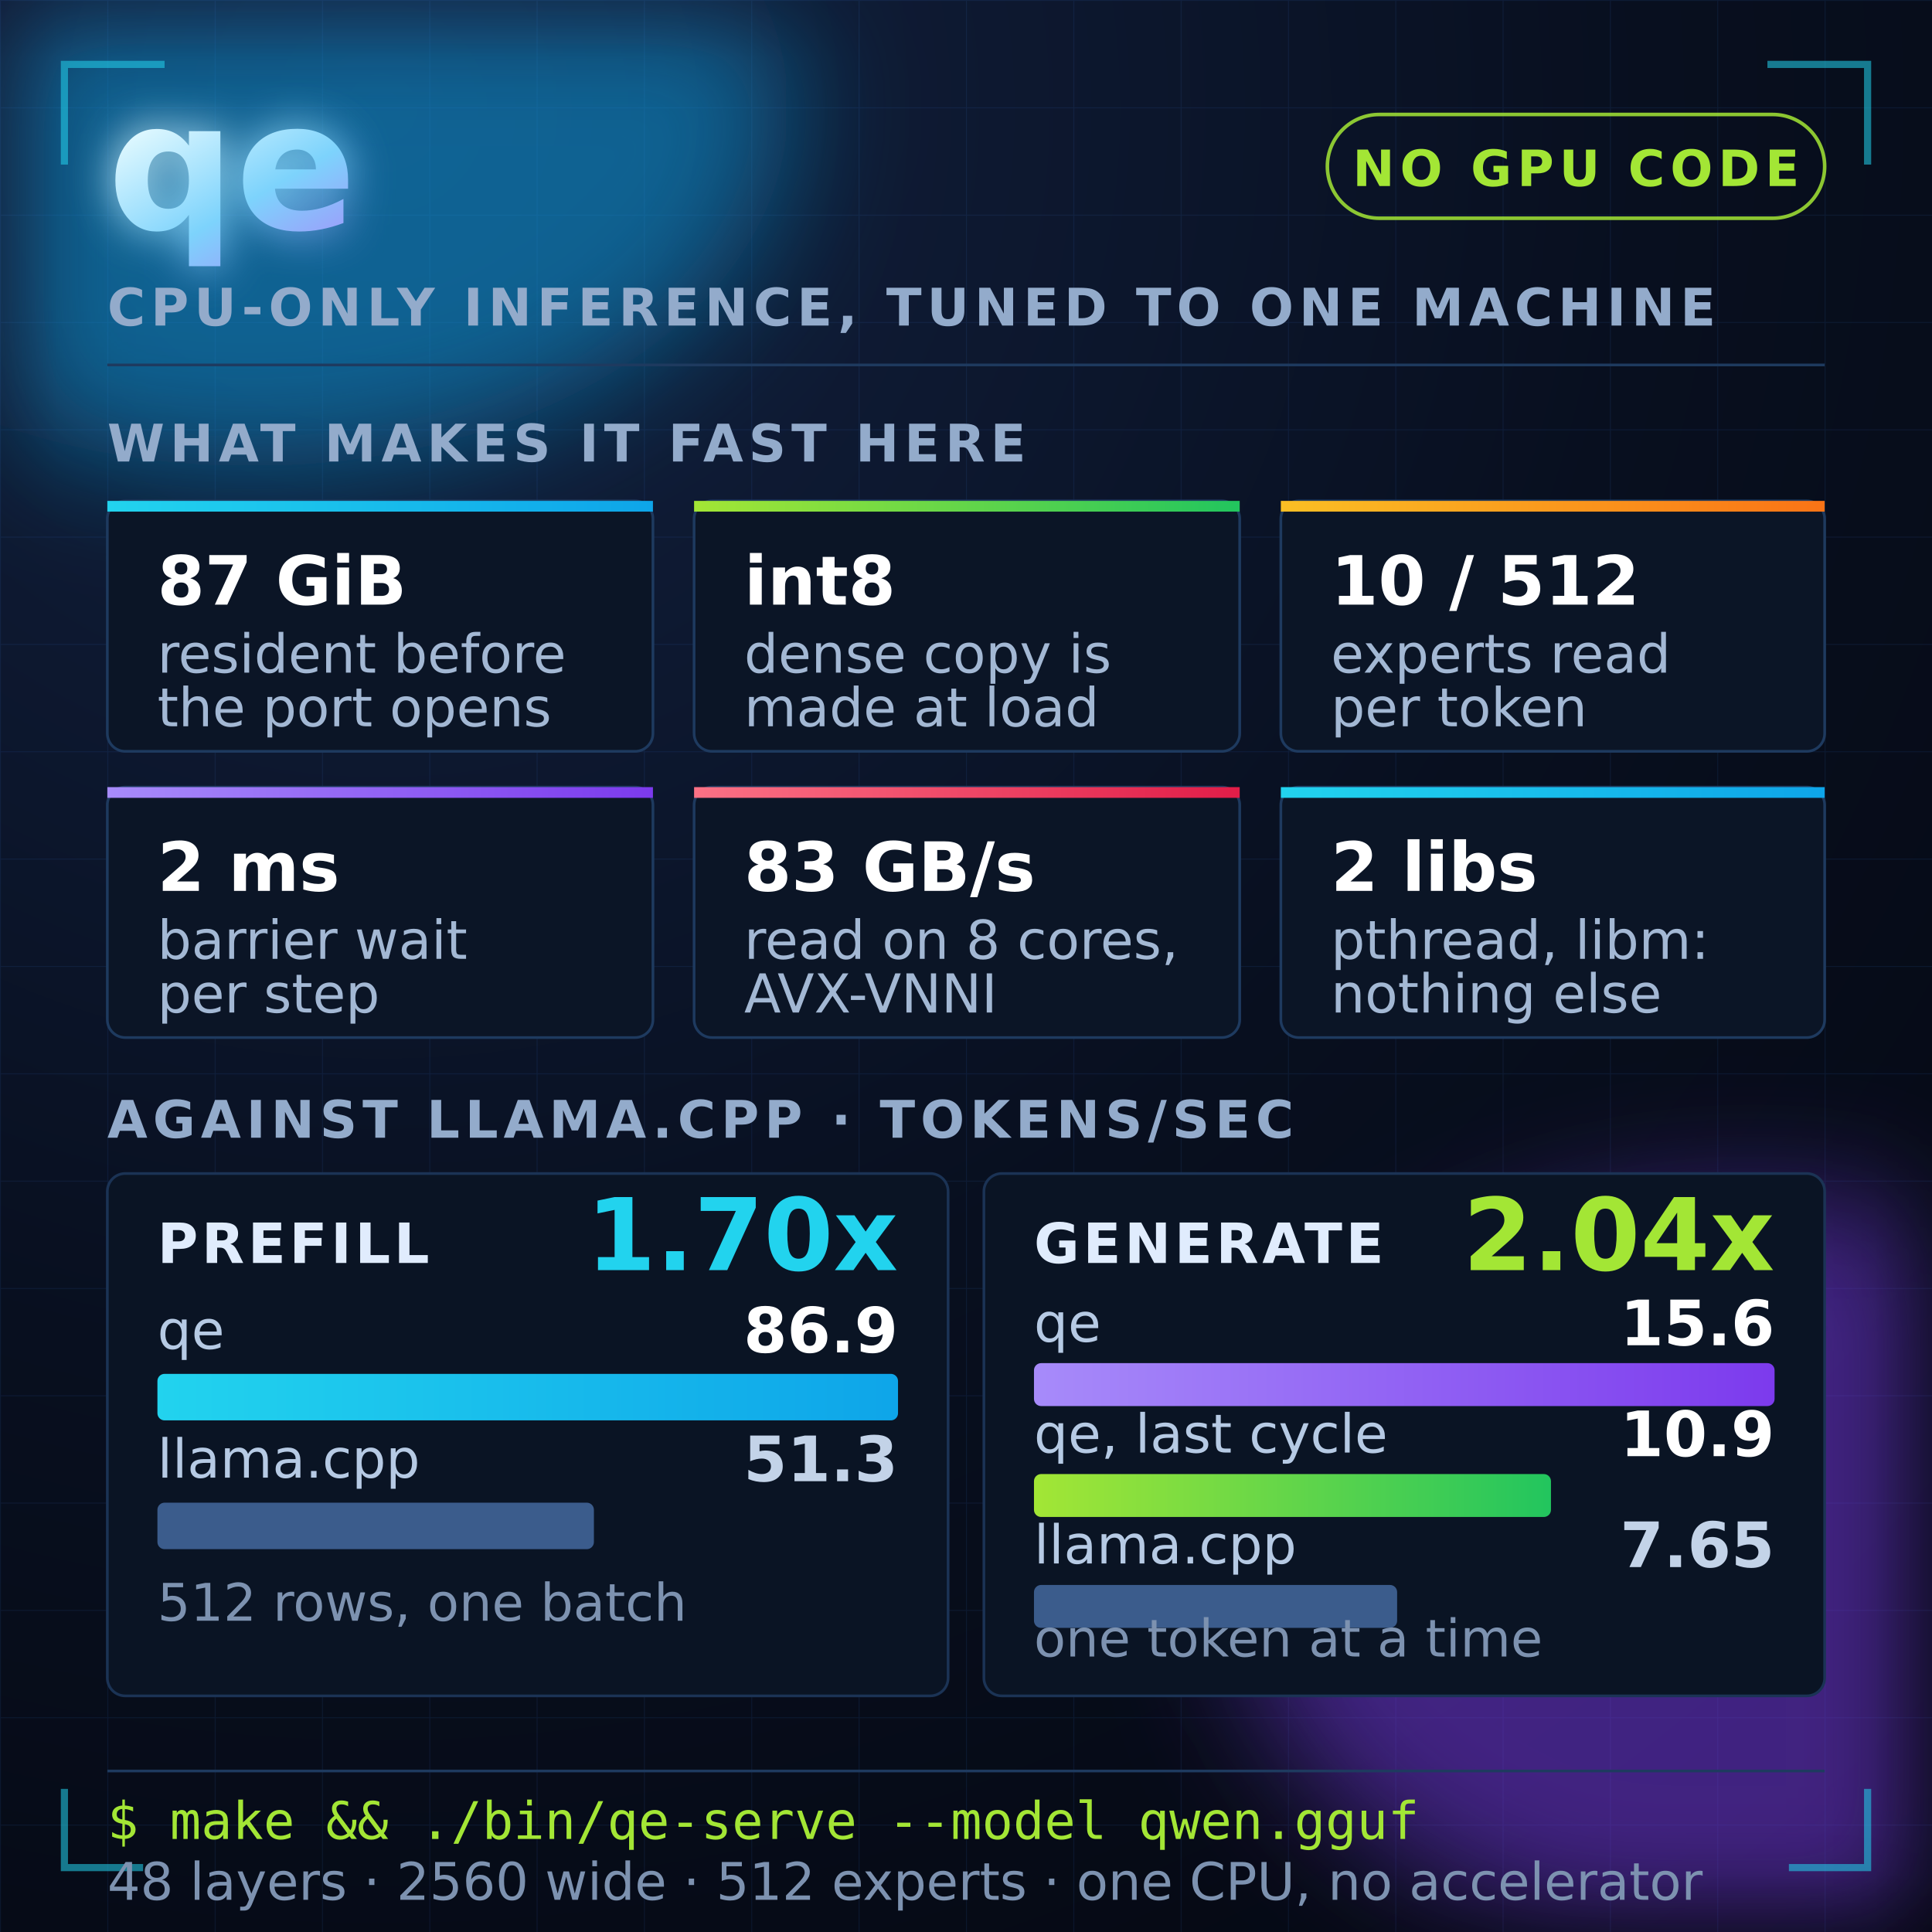
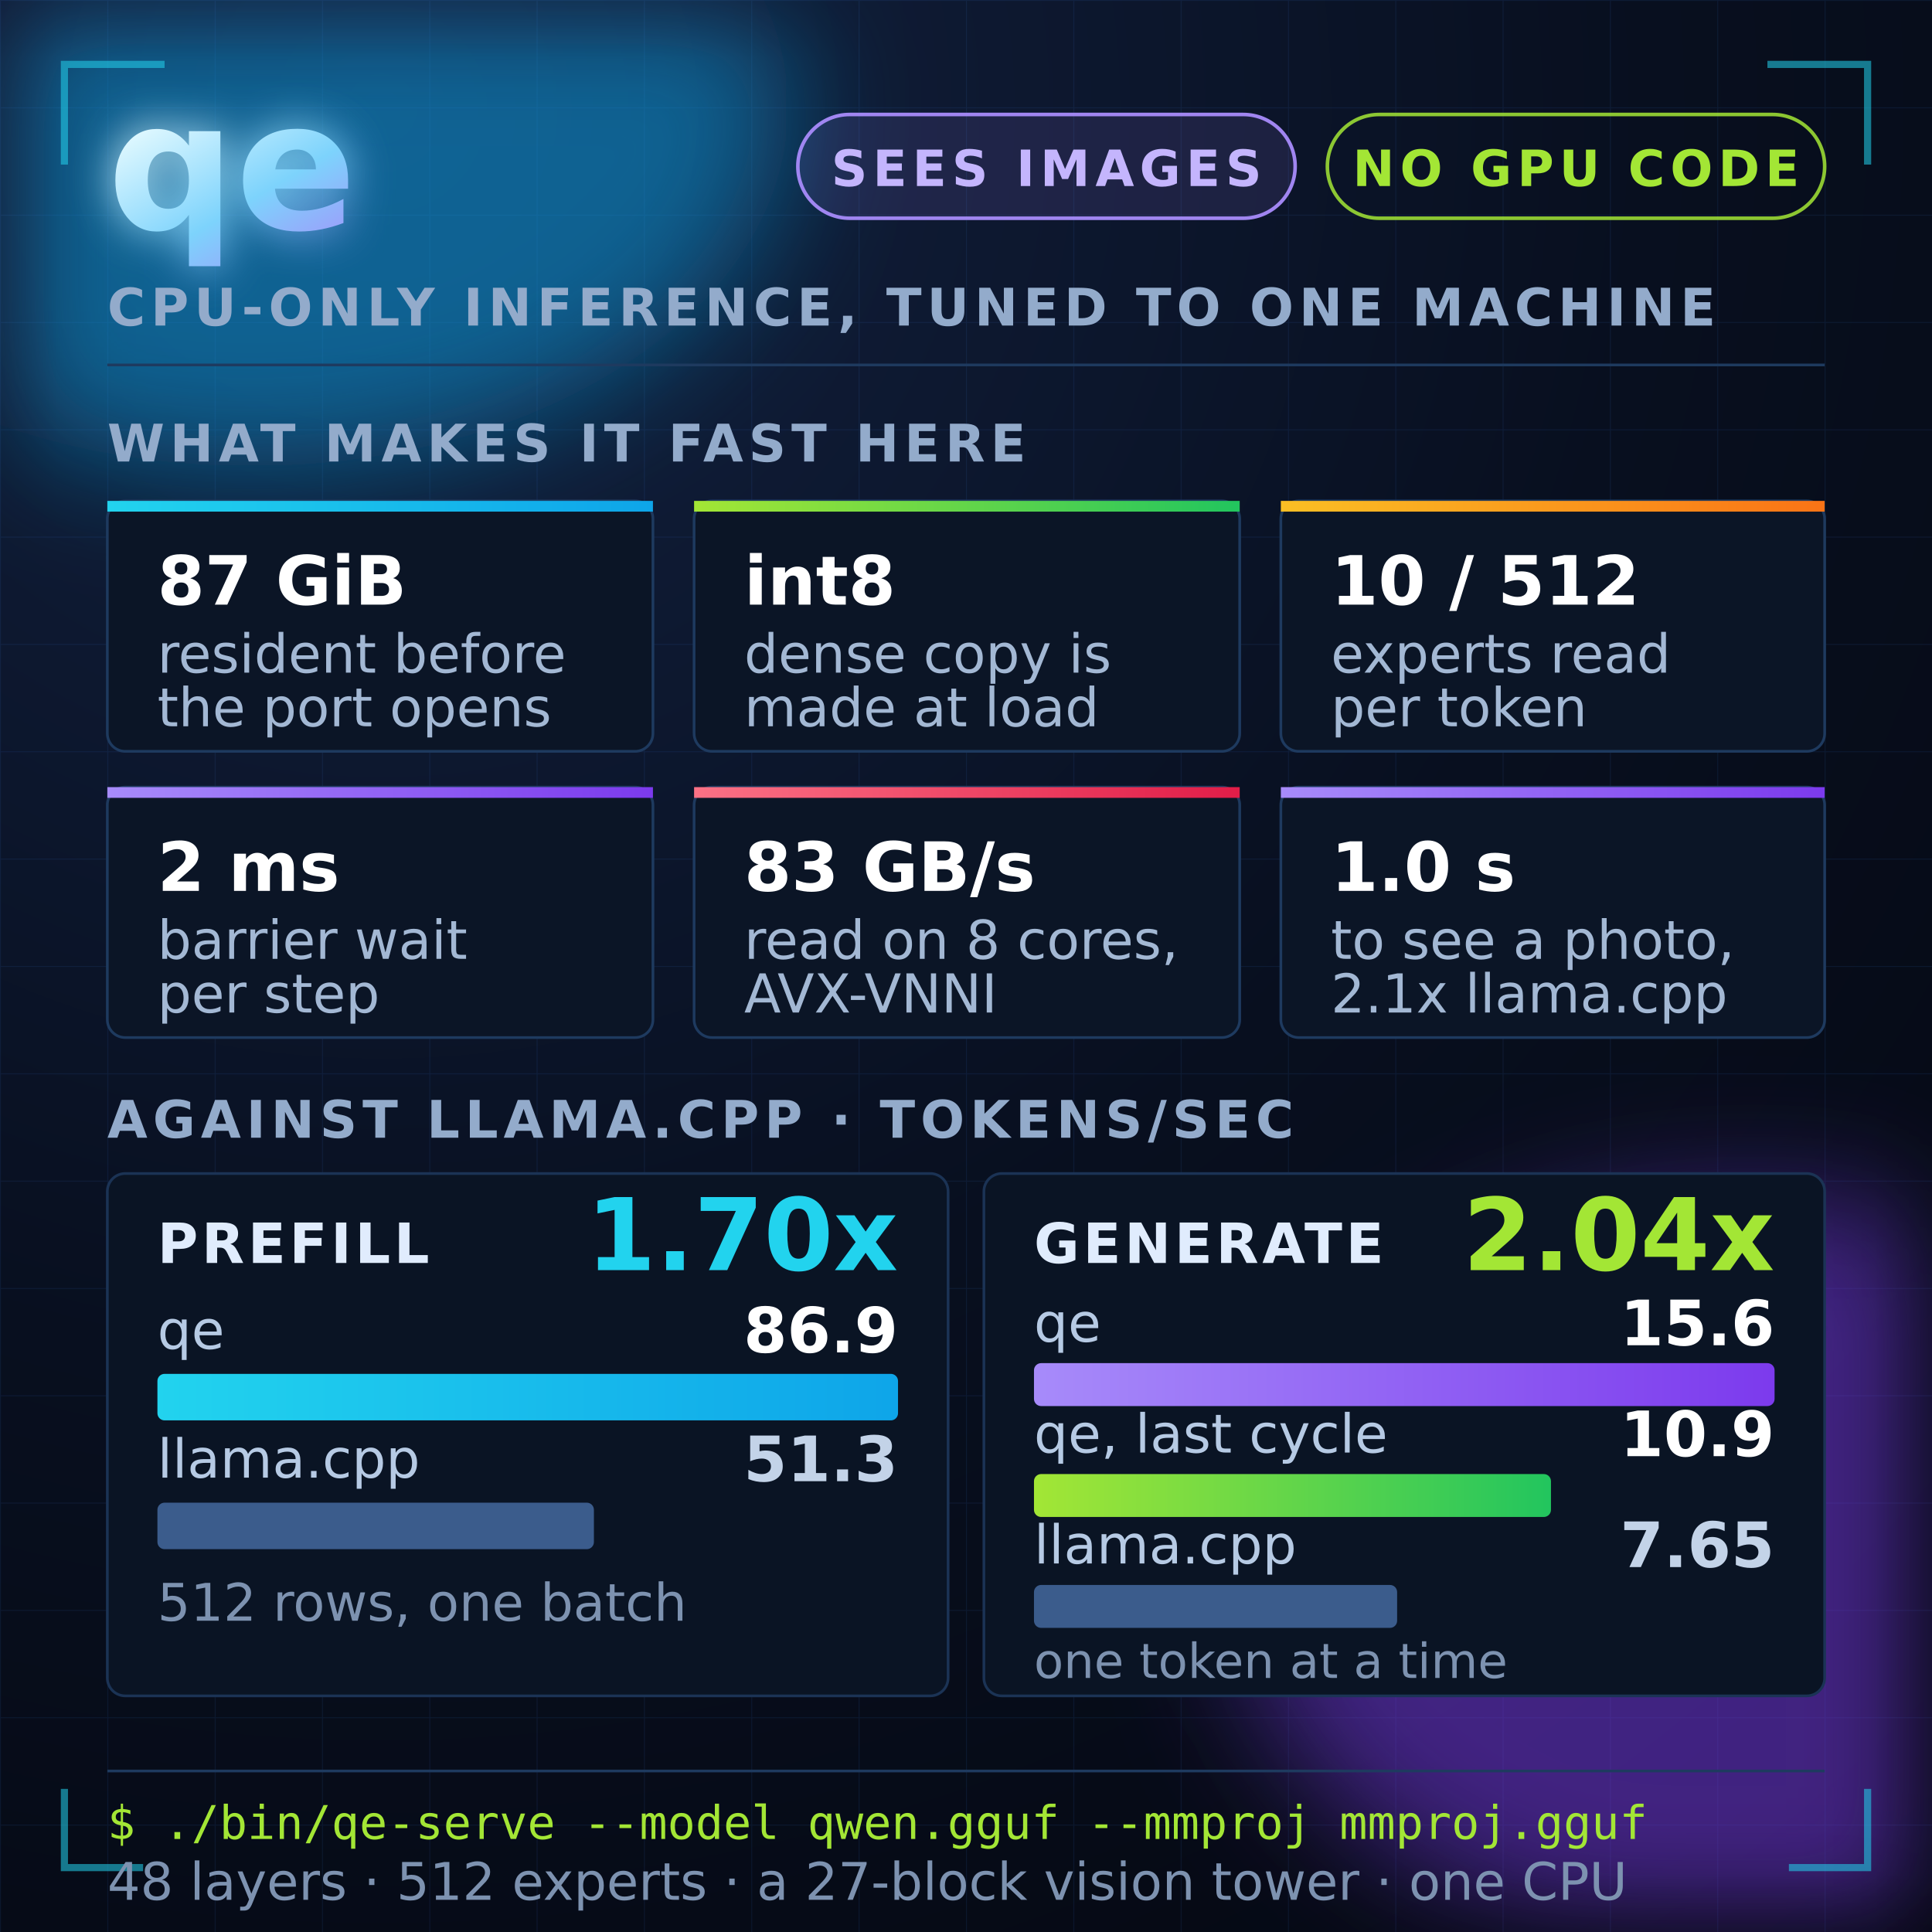
- <svg xmlns="http://www.w3.org/2000/svg" font-family="DejaVu Sans, Helvetica Neue, Arial, sans-serif" width="1080" height="1080" viewBox="0 0 1080 1080" role="img" aria-label="qe: a CPU-only inference engine for an 87 GiB mixture-of-experts model, benchmarked against llama.cpp on one machine">
+ <svg xmlns="http://www.w3.org/2000/svg" font-family="DejaVu Sans, Helvetica Neue, Arial, sans-serif" width="1080" height="1080" viewBox="0 0 1080 1080" role="img" aria-label="qe: a CPU-only inference engine for an 87 GiB mixture-of-experts model that also sees images, benchmarked against llama.cpp on one machine">
  <defs>
    <radialGradient id="bg" cx="20%" cy="6%" r="125%">
      <stop offset="0%" stop-color="#122140" />
      <stop offset="52%" stop-color="#080f1f" />
      <stop offset="100%" stop-color="#04070f" />
    </radialGradient>
    <linearGradient id="gCy" x1="0" y1="0" x2="1" y2="0">
      <stop offset="0%" stop-color="#22d3ee" />
      <stop offset="100%" stop-color="#0ea5e9" />
    </linearGradient>
    <linearGradient id="gLi" x1="0" y1="0" x2="1" y2="0">
      <stop offset="0%" stop-color="#a3e635" />
      <stop offset="100%" stop-color="#22c55e" />
    </linearGradient>
    <linearGradient id="gVi" x1="0" y1="0" x2="1" y2="0">
      <stop offset="0%" stop-color="#a78bfa" />
      <stop offset="100%" stop-color="#7c3aed" />
    </linearGradient>
    <linearGradient id="gAm" x1="0" y1="0" x2="1" y2="0">
      <stop offset="0%" stop-color="#fbbf24" />
      <stop offset="100%" stop-color="#f97316" />
    </linearGradient>
    <linearGradient id="gRd" x1="0" y1="0" x2="1" y2="0">
      <stop offset="0%" stop-color="#fb7185" />
      <stop offset="100%" stop-color="#e11d48" />
    </linearGradient>
    <linearGradient id="gTx" x1="0" y1="0" x2="1" y2="1">
      <stop offset="0%" stop-color="#eafcff" />
      <stop offset="55%" stop-color="#7dd3fc" />
      <stop offset="100%" stop-color="#a78bfa" />
    </linearGradient>
    <pattern id="grid" width="60" height="60" patternUnits="userSpaceOnUse">
      <path d="M60 0H0V60" fill="none" stroke="#3b82f6" stroke-width="1" opacity="0.10" />
    </pattern>
    <filter id="glow" x="-60%" y="-60%" width="220%" height="220%">
      <feGaussianBlur stdDeviation="12" result="b" />
      <feMerge>
        <feMergeNode in="b" />
        <feMergeNode in="SourceGraphic" />
      </feMerge>
    </filter>
    <filter id="soft" x="-40%" y="-40%" width="180%" height="180%">
      <feGaussianBlur stdDeviation="34" />
    </filter>
  </defs>
  <rect width="1080" height="1080" fill="url(#bg)" />
  <rect width="1080" height="1080" fill="url(#grid)" />
  <g opacity="0.5">
    <ellipse cx="140" cy="60" rx="300" ry="200" fill="#0ea5e9" filter="url(#soft)" />
    <ellipse cx="980" cy="880" rx="290" ry="210" fill="#7c3aed" filter="url(#soft)" />
  </g>
  <g fill="none" stroke="#22d3ee" stroke-width="4" opacity="0.55">
    <path d="M36 92V36h56" />
    <path d="M1044 92V36h-56" />
    <path d="M36 1000v44h44" />
    <path d="M1044 1000v44h-44" />
  </g>
  <text x="60" y="128" font-size="100" font-weight="700" fill="url(#gTx)" filter="url(#glow)">qe</text>
+   <rect x="446" y="64" width="278" height="58" rx="29" fill="#a78bfa" fill-opacity="0.12" stroke="#a78bfa" stroke-width="2" opacity="0.95" />
+   <text x="585" y="104" text-anchor="middle" font-size="28" font-weight="700" letter-spacing="3" fill="#c4b5fd">SEES IMAGES</text>
  <rect x="742" y="64" width="278" height="58" rx="29" fill="none" stroke="#a3e635" stroke-width="2" opacity="0.85" />
  <text x="881" y="104" text-anchor="middle" font-size="28" font-weight="700" letter-spacing="3" fill="#a3e635">NO GPU CODE</text>
  <text x="60" y="182" font-size="29" font-weight="700" letter-spacing="3" fill="#93abcb">CPU-ONLY INFERENCE, TUNED TO ONE MACHINE</text>
  <path d="M60 204h960" stroke="#1e3a5f" stroke-width="1.5" />
  <text x="60" y="258" font-size="29" font-weight="700" letter-spacing="3" fill="#93abcb">WHAT MAKES IT FAST HERE</text>
  <g>
    <rect x="60" y="280" width="305" height="140" rx="10" fill="#0b1526" stroke="#1e3a5f" stroke-width="1.5" />
    <rect x="388" y="280" width="305" height="140" rx="10" fill="#0b1526" stroke="#1e3a5f" stroke-width="1.5" />
    <rect x="716" y="280" width="304" height="140" rx="10" fill="#0b1526" stroke="#1e3a5f" stroke-width="1.5" />
    <rect x="60" y="440" width="305" height="140" rx="10" fill="#0b1526" stroke="#1e3a5f" stroke-width="1.5" />
    <rect x="388" y="440" width="305" height="140" rx="10" fill="#0b1526" stroke="#1e3a5f" stroke-width="1.5" />
    <rect x="716" y="440" width="304" height="140" rx="10" fill="#0b1526" stroke="#1e3a5f" stroke-width="1.5" />
    <rect x="60" y="280" width="305" height="6" fill="url(#gCy)" />
    <rect x="388" y="280" width="305" height="6" fill="url(#gLi)" />
    <rect x="716" y="280" width="304" height="6" fill="url(#gAm)" />
    <rect x="60" y="440" width="305" height="6" fill="url(#gVi)" />
    <rect x="388" y="440" width="305" height="6" fill="url(#gRd)" />
-     <rect x="716" y="440" width="304" height="6" fill="url(#gCy)" />
+     <rect x="716" y="440" width="304" height="6" fill="url(#gVi)" />
    <text x="88" y="338" font-size="38" font-weight="700" fill="#ffffff">87 GiB</text>
    <text x="88" y="376" font-size="30" font-weight="400" fill="#a3b8d4">resident before</text>
    <text x="88" y="406" font-size="30" font-weight="400" fill="#a3b8d4">the port opens</text>
    <text x="416" y="338" font-size="38" font-weight="700" fill="#ffffff">int8</text>
    <text x="416" y="376" font-size="30" font-weight="400" fill="#a3b8d4">dense copy is</text>
    <text x="416" y="406" font-size="30" font-weight="400" fill="#a3b8d4">made at load</text>
    <text x="744" y="338" font-size="38" font-weight="700" fill="#ffffff">10 / 512</text>
    <text x="744" y="376" font-size="30" font-weight="400" fill="#a3b8d4">experts read</text>
    <text x="744" y="406" font-size="30" font-weight="400" fill="#a3b8d4">per token</text>
    <text x="88" y="498" font-size="38" font-weight="700" fill="#ffffff">2 ms</text>
    <text x="88" y="536" font-size="30" font-weight="400" fill="#a3b8d4">barrier wait</text>
    <text x="88" y="566" font-size="30" font-weight="400" fill="#a3b8d4">per step</text>
    <text x="416" y="498" font-size="38" font-weight="700" fill="#ffffff">83 GB/s</text>
    <text x="416" y="536" font-size="30" font-weight="400" fill="#a3b8d4">read on 8 cores,</text>
    <text x="416" y="566" font-size="30" font-weight="400" fill="#a3b8d4">AVX-VNNI</text>
-     <text x="744" y="498" font-size="38" font-weight="700" fill="#ffffff">2 libs</text>
-     <text x="744" y="536" font-size="30" font-weight="400" fill="#a3b8d4">pthread, libm:</text>
-     <text x="744" y="566" font-size="30" font-weight="400" fill="#a3b8d4">nothing else</text>
+     <text x="744" y="498" font-size="38" font-weight="700" fill="#ffffff">1.0 s</text>
+     <text x="744" y="536" font-size="30" font-weight="400" fill="#a3b8d4">to see a photo,</text>
+     <text x="744" y="566" font-size="30" font-weight="400" fill="#a3b8d4">2.1x llama.cpp</text>
  </g>
  <text x="60" y="636" font-size="29" font-weight="700" letter-spacing="3" fill="#93abcb">AGAINST LLAMA.CPP · TOKENS/SEC</text>
  <g>
    <rect x="60" y="656" width="470" height="292" rx="10" fill="#0a1424" stroke="#1b3355" stroke-width="1.5" />
    <text x="88" y="706" font-size="31" font-weight="700" letter-spacing="2" fill="#e0ecfd">PREFILL</text>
    <text x="502" y="710" text-anchor="end" fill="#22d3ee" font-size="56" font-weight="700">1.70x</text>
    <text x="88" y="754" font-size="30" font-weight="400" fill="#b6cae4">qe</text>
    <text x="502" y="756" text-anchor="end" font-size="35" font-weight="700" fill="#ffffff">86.9</text>
    <rect x="88" y="768" width="414" height="26" rx="4" fill="url(#gCy)" />
    <text x="88" y="826" font-size="30" font-weight="400" fill="#b6cae4">llama.cpp</text>
    <text x="502" y="828" text-anchor="end" fill="#c3d3e8" font-size="35" font-weight="700">51.3</text>
    <rect x="88" y="840" width="244" height="26" rx="4" fill="#3b5c8c" />
    <text x="88" y="906" font-size="29" font-weight="400" fill="#7d92b0">512 rows, one batch</text>
    <rect x="550" y="656" width="470" height="292" rx="10" fill="#0a1424" stroke="#1b3355" stroke-width="1.5" />
    <text x="578" y="706" font-size="31" font-weight="700" letter-spacing="2" fill="#e0ecfd">GENERATE</text>
    <text x="992" y="710" text-anchor="end" fill="#a3e635" font-size="56" font-weight="700">2.04x</text>
    <text x="578" y="750" font-size="30" font-weight="400" fill="#b6cae4">qe</text>
    <text x="992" y="752" text-anchor="end" font-size="35" font-weight="700" fill="#ffffff">15.6</text>
    <rect x="578" y="762" width="414" height="24" rx="4" fill="url(#gVi)" />
    <text x="578" y="812" font-size="30" font-weight="400" fill="#b6cae4">qe, last cycle</text>
    <text x="992" y="814" text-anchor="end" font-size="35" font-weight="700" fill="#ffffff">10.9</text>
    <rect x="578" y="824" width="289" height="24" rx="4" fill="url(#gLi)" />
    <text x="578" y="874" font-size="30" font-weight="400" fill="#b6cae4">llama.cpp</text>
    <text x="992" y="876" text-anchor="end" fill="#c3d3e8" font-size="35" font-weight="700">7.65</text>
    <rect x="578" y="886" width="203" height="24" rx="4" fill="#3b5c8c" />
-     <text x="578" y="926" font-size="29" font-weight="400" fill="#7d92b0">one token at a time</text>
+     <text x="578" y="938" font-size="27" font-weight="400" fill="#7d92b0">one token at a time</text>
  </g>
  <path d="M60 990h960" stroke="#1e3a5f" stroke-width="1.5" />
-   <text x="60" y="1028" font-family="DejaVu Sans Mono, ui-monospace, monospace" font-size="29" font-weight="400" fill="#a3e635">$ make &amp;&amp; ./bin/qe-serve --model qwen.gguf</text>
-   <text x="60" y="1062" font-size="29" font-weight="400" fill="#7d92b0">48 layers · 2560 wide · 512 experts · one CPU, no accelerator</text>
+   <text x="60" y="1028" font-family="DejaVu Sans Mono, ui-monospace, monospace" font-size="26" font-weight="400" fill="#a3e635">$ ./bin/qe-serve --model qwen.gguf --mmproj mmproj.gguf</text>
+   <text x="60" y="1062" font-size="29" font-weight="400" fill="#7d92b0">48 layers · 512 experts · a 27-block vision tower · one CPU</text>
</svg>
